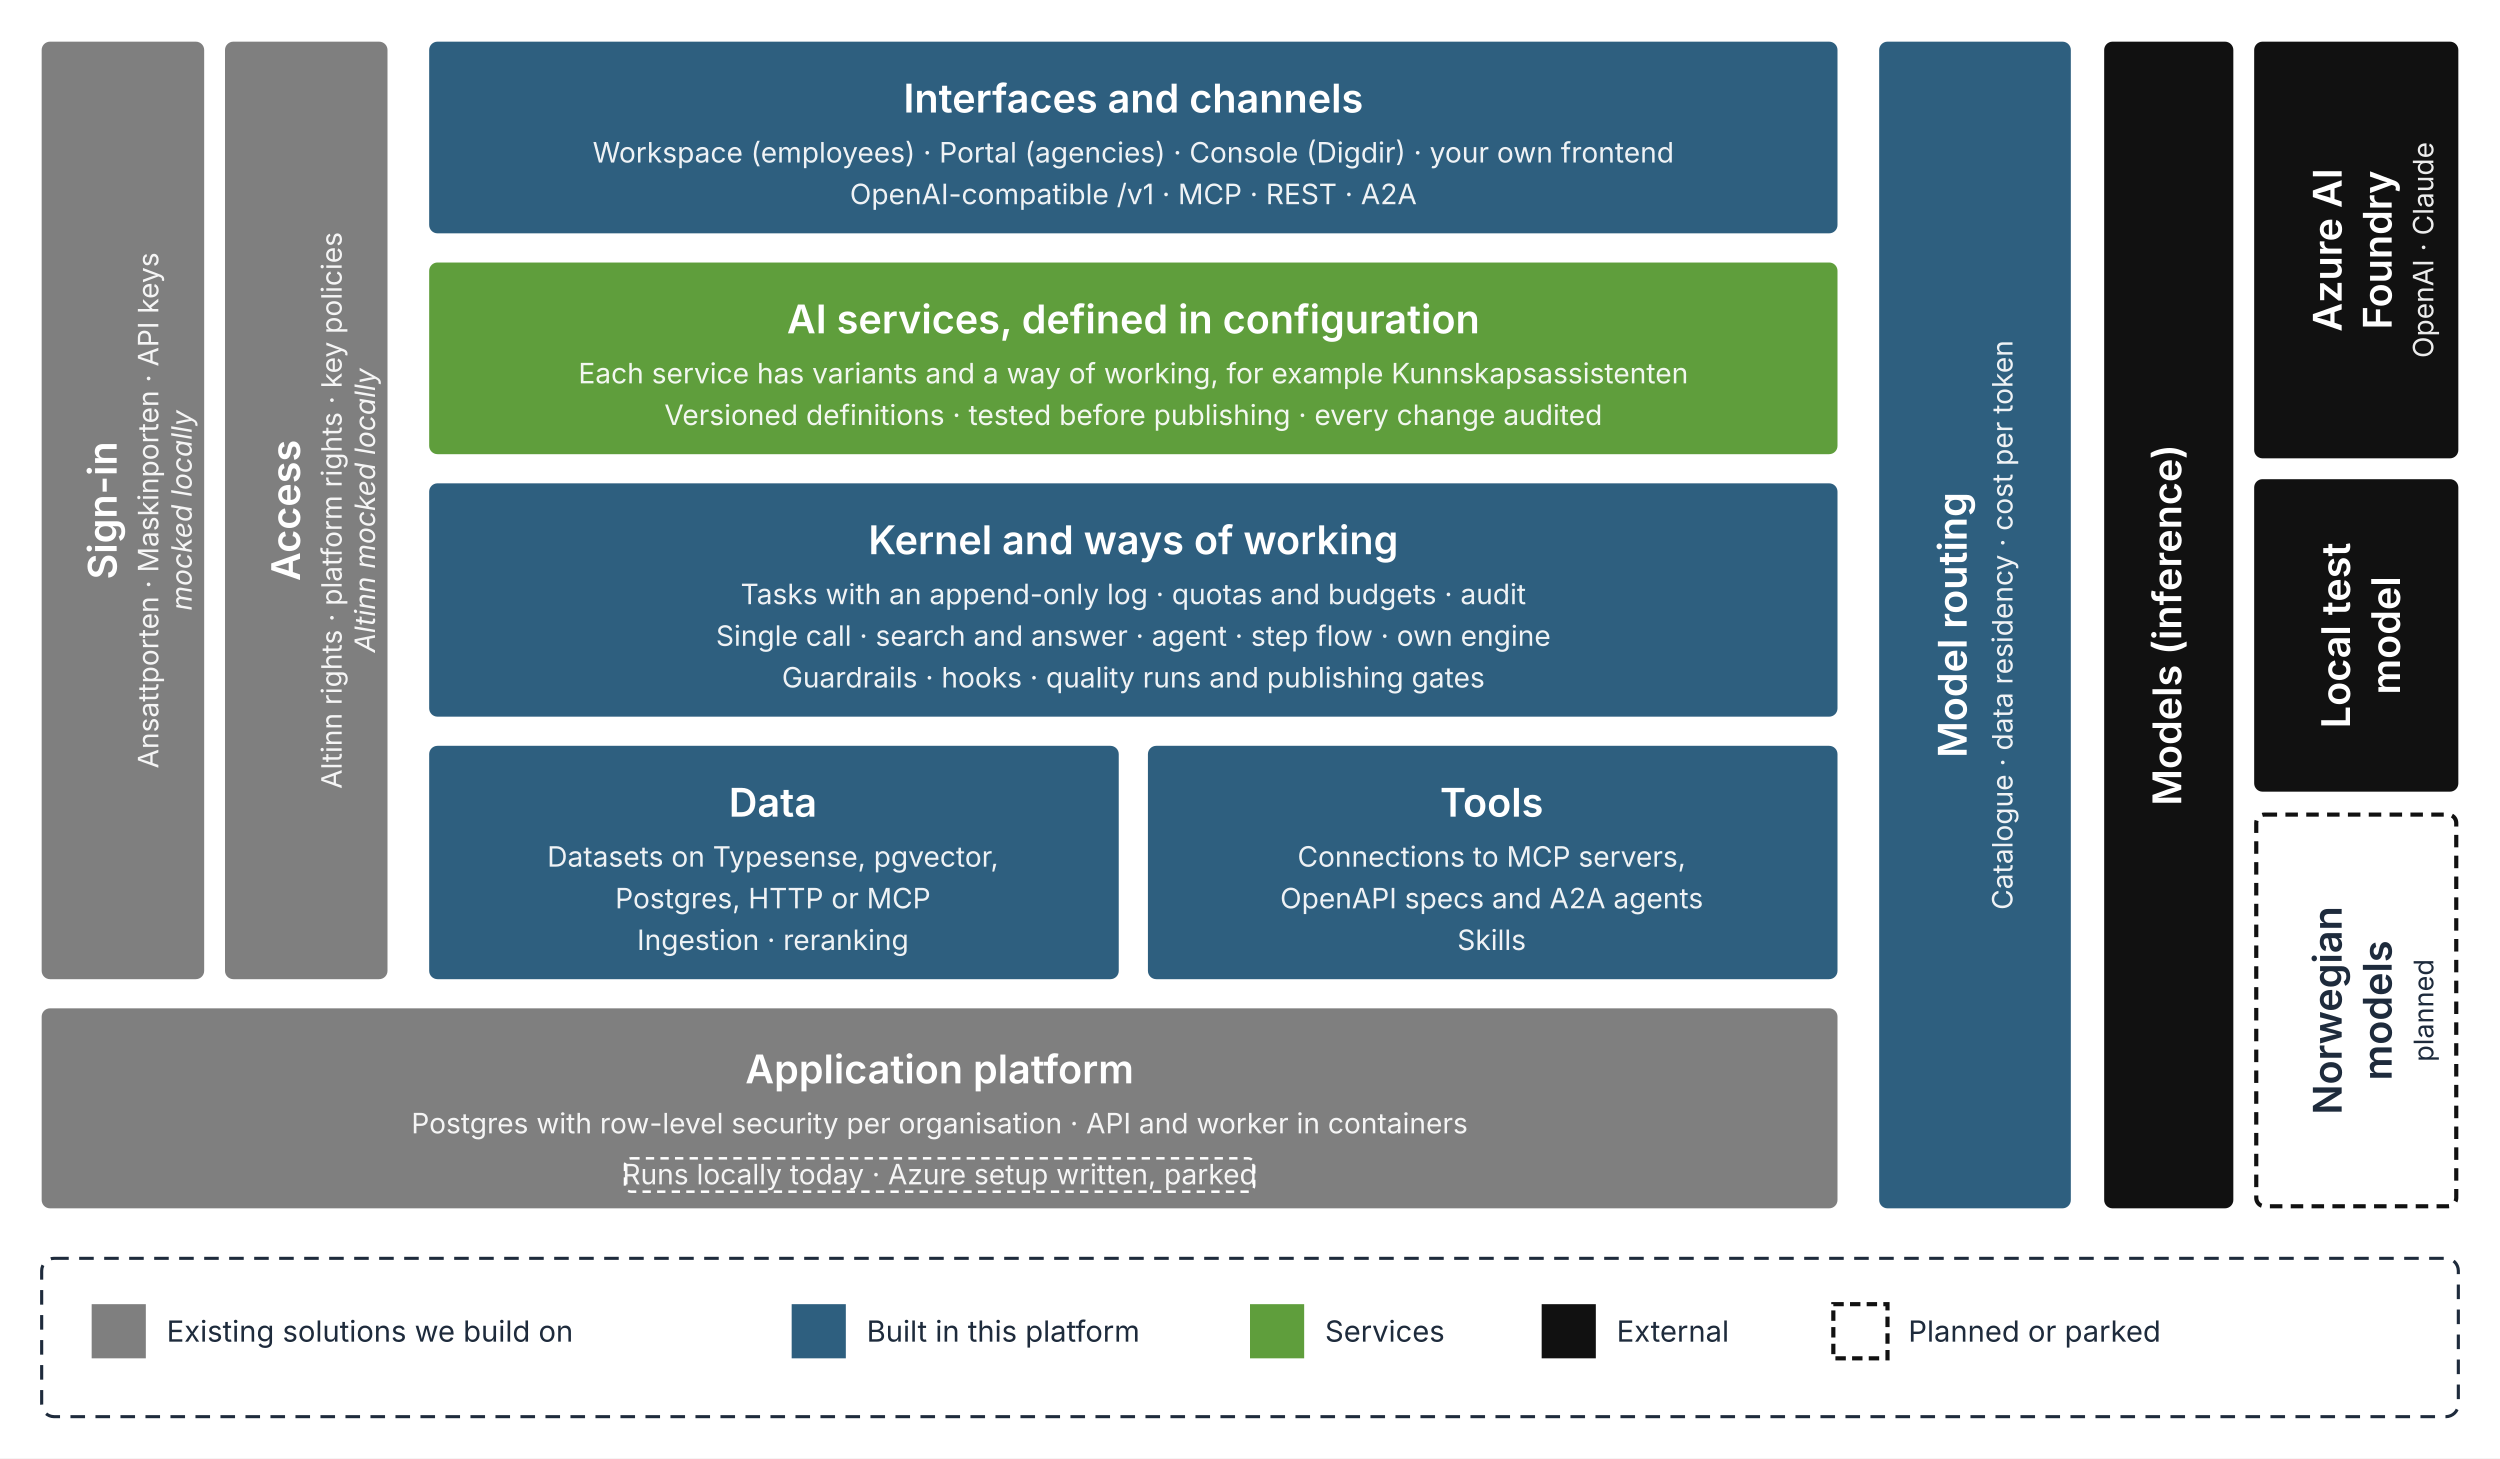
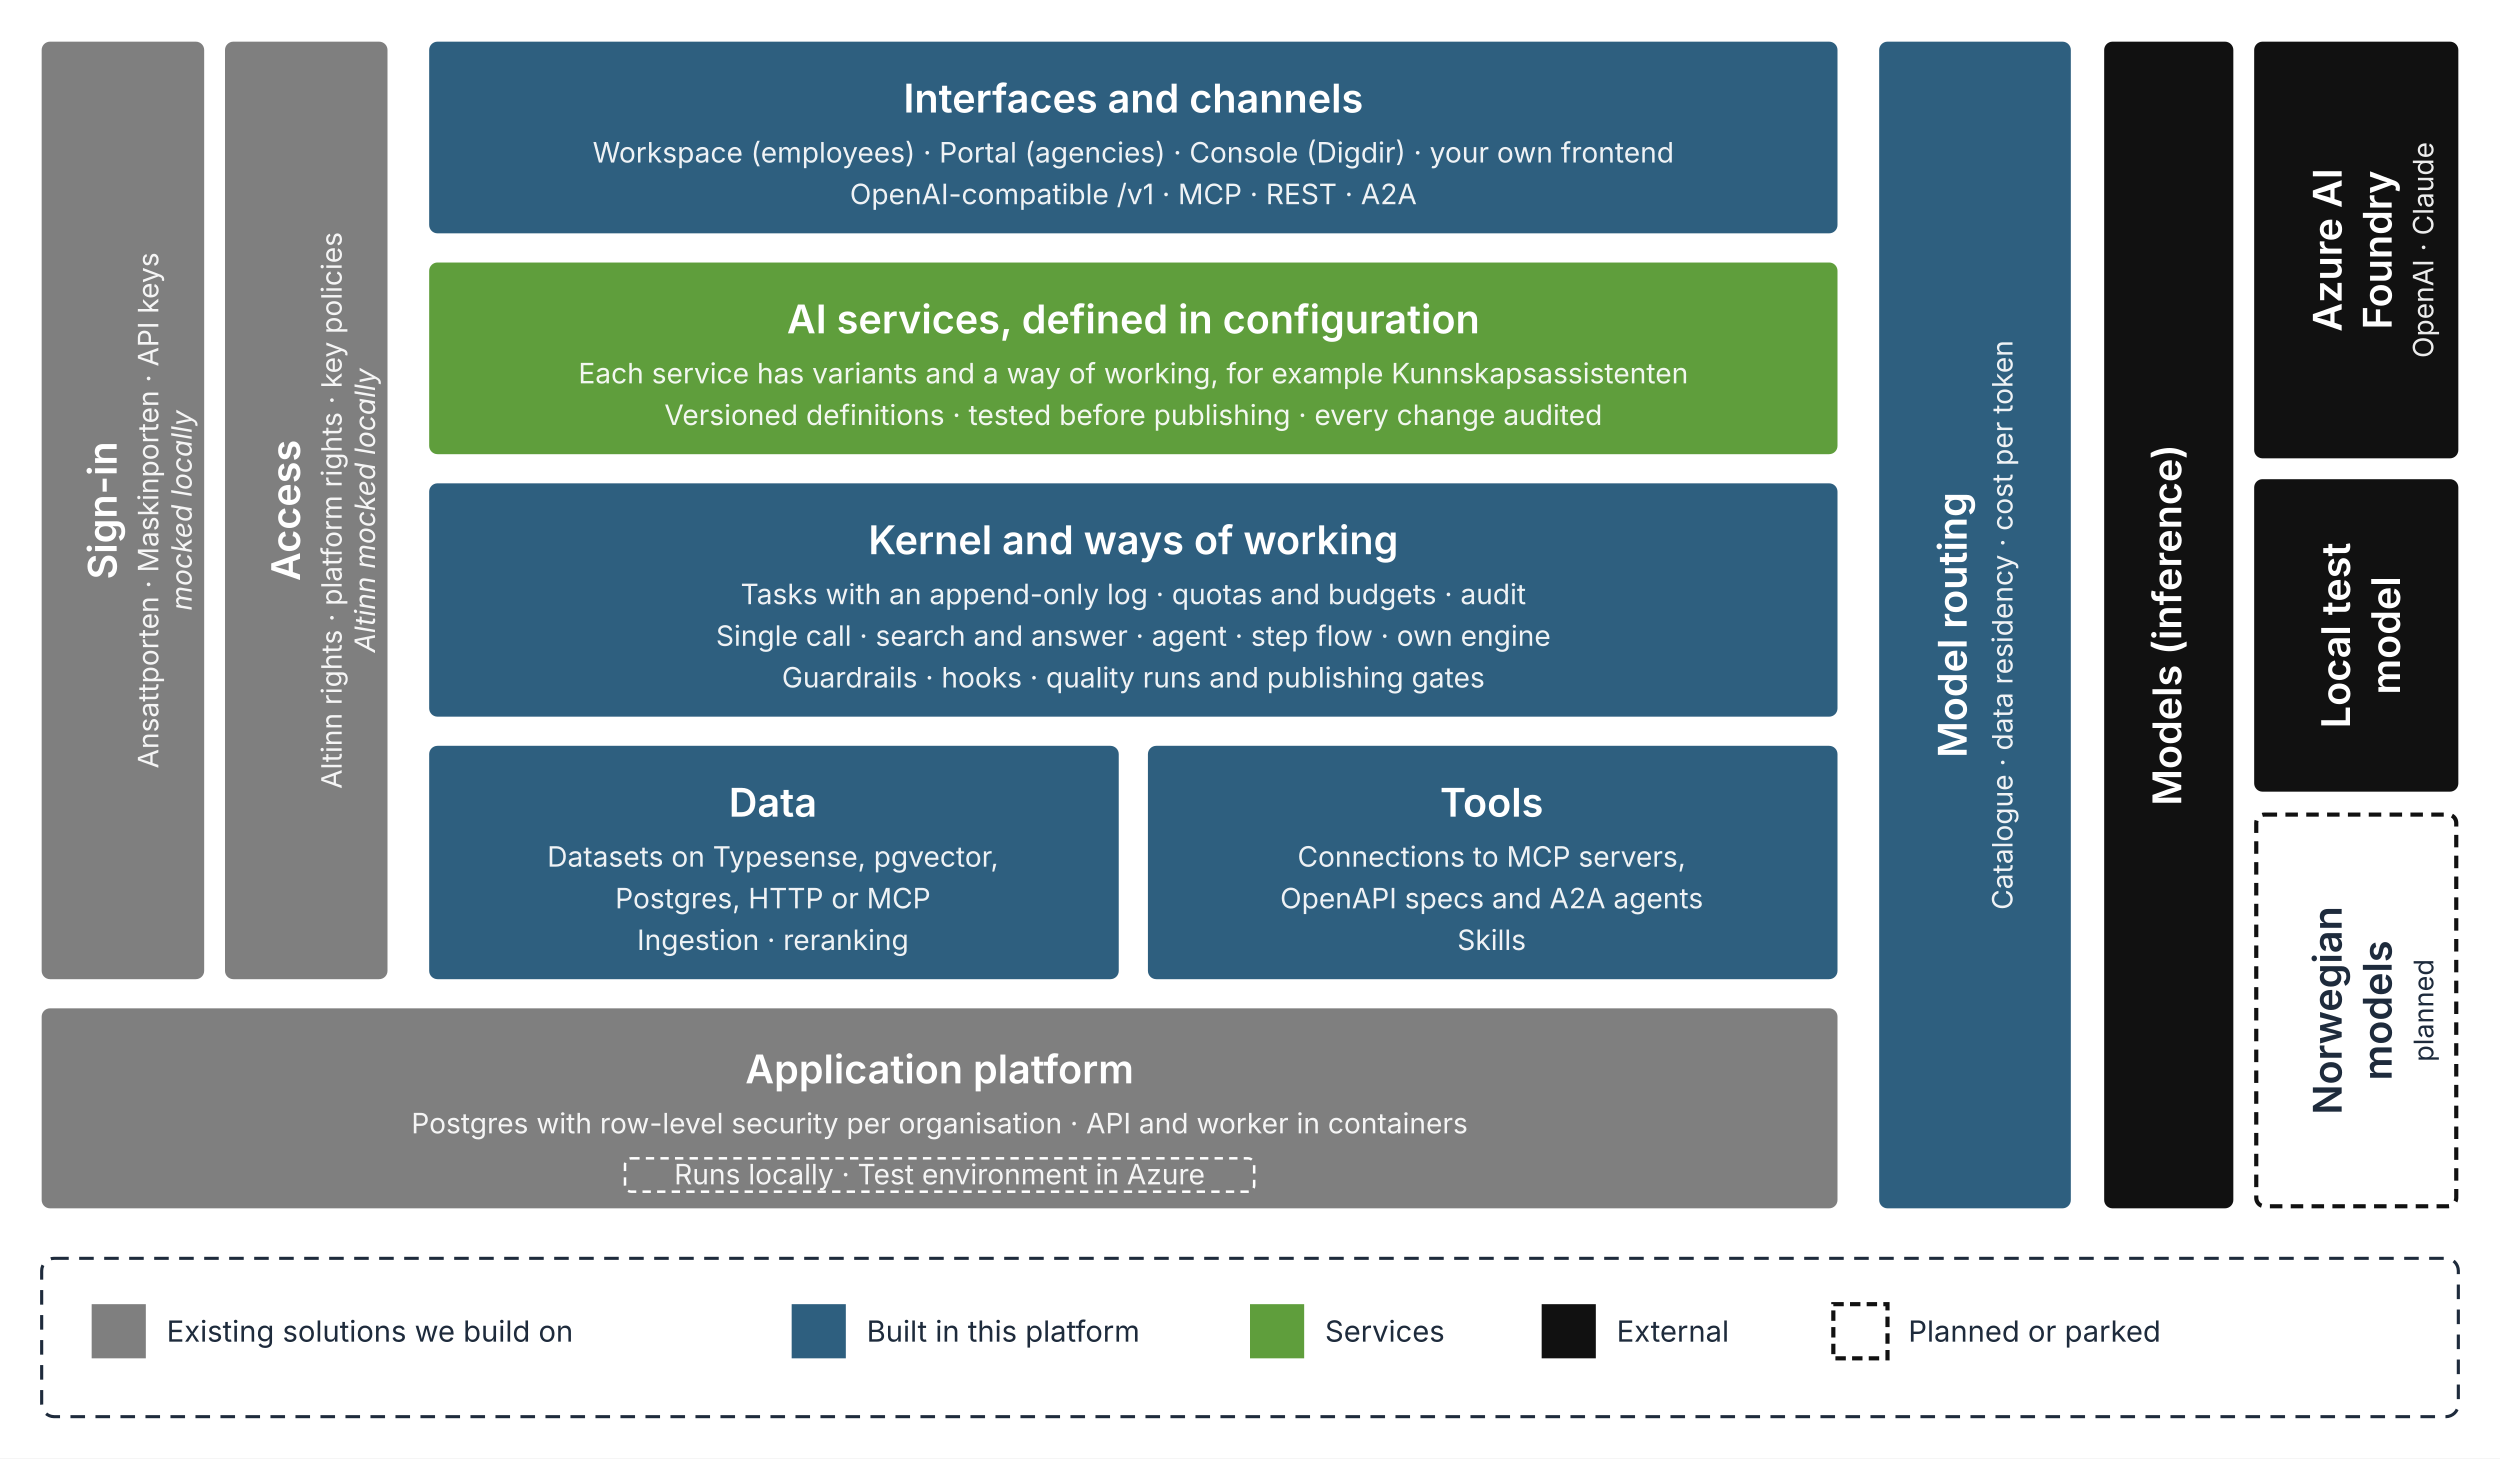
<svg xmlns="http://www.w3.org/2000/svg" viewBox="0 0 1200 700" width="1200" height="700" font-family="Inter, Segoe UI, Helvetica, Arial, sans-serif">
  <style>
    .t { fill: #ffffff; font-weight: 600; font-size: 19px; }
    .s { fill: #ffffff; font-size: 13.5px; opacity: 0.92; }
    .dark { fill: #1e2b3c; }
    .lg { fill: #1e2b3c; font-size: 14px; }
  </style>
  <rect width="1200" height="700" fill="#ffffff" />
  <rect x="20" y="20" width="78" height="450" rx="4" fill="#7f7f7f" />
  <text class="t" transform="translate(56 245) rotate(-90)" text-anchor="middle">Sign-in</text>
  <text class="s" transform="translate(76 245) rotate(-90)" text-anchor="middle">Ansattporten · Maskinporten · API keys</text>
  <text class="s" transform="translate(92 245) rotate(-90)" text-anchor="middle" font-style="italic">mocked locally</text>
  <rect x="108" y="20" width="78" height="450" rx="4" fill="#7f7f7f" />
  <text class="t" transform="translate(144 245) rotate(-90)" text-anchor="middle">Access</text>
  <text class="s" transform="translate(164 245) rotate(-90)" text-anchor="middle">Altinn rights · platform rights · key policies</text>
  <text class="s" transform="translate(180 245) rotate(-90)" text-anchor="middle" font-style="italic">Altinn mocked locally</text>
  <rect x="206" y="20" width="676" height="92" rx="4" fill="#2e5f7f" />
  <text class="t" x="544" y="54" text-anchor="middle">Interfaces and channels</text>
  <text class="s" x="544" y="78" text-anchor="middle">Workspace (employees) · Portal (agencies) · Console (Digdir) · your own frontend</text>
  <text class="s" x="544" y="98" text-anchor="middle">OpenAI-compatible /v1 · MCP · REST · A2A</text>
  <rect x="206" y="126" width="676" height="92" rx="4" fill="#5f9e3c" />
  <text class="t" x="544" y="160" text-anchor="middle">AI services, defined in configuration</text>
  <text class="s" x="544" y="184" text-anchor="middle">Each service has variants and a way of working, for example Kunnskapsassistenten</text>
  <text class="s" x="544" y="204" text-anchor="middle">Versioned definitions · tested before publishing · every change audited</text>
  <rect x="206" y="232" width="676" height="112" rx="4" fill="#2e5f7f" />
  <text class="t" x="544" y="266" text-anchor="middle">Kernel and ways of working</text>
  <text class="s" x="544" y="290" text-anchor="middle">Tasks with an append-only log · quotas and budgets · audit</text>
  <text class="s" x="544" y="310" text-anchor="middle">Single call · search and answer · agent · step flow · own engine</text>
  <text class="s" x="544" y="330" text-anchor="middle">Guardrails · hooks · quality runs and publishing gates</text>
  <rect x="206" y="358" width="331" height="112" rx="4" fill="#2e5f7f" />
  <text class="t" x="371" y="392" text-anchor="middle">Data</text>
  <text class="s" x="371" y="416" text-anchor="middle">Datasets on Typesense, pgvector,</text>
  <text class="s" x="371" y="436" text-anchor="middle">Postgres, HTTP or MCP</text>
  <text class="s" x="371" y="456" text-anchor="middle">Ingestion · reranking</text>
  <rect x="551" y="358" width="331" height="112" rx="4" fill="#2e5f7f" />
  <text class="t" x="716" y="392" text-anchor="middle">Tools</text>
  <text class="s" x="716" y="416" text-anchor="middle">Connections to MCP servers,</text>
  <text class="s" x="716" y="436" text-anchor="middle">OpenAPI specs and A2A agents</text>
  <text class="s" x="716" y="456" text-anchor="middle">Skills</text>
  <rect x="20" y="484" width="862" height="96" rx="4" fill="#7f7f7f" />
  <text class="t" x="451" y="520" text-anchor="middle">Application platform</text>
  <text class="s" x="451" y="544" text-anchor="middle">Postgres with row-level security per organisation · API and worker in containers</text>
  <rect x="300" y="556" width="302" height="16" rx="3" fill="none" stroke="#ffffff" stroke-width="1.2" stroke-dasharray="4 3" />
-   <text class="s" x="451" y="568.5" text-anchor="middle" font-size="12">Runs locally today · Azure setup written, parked</text>
+   <text class="s" x="451" y="568.5" text-anchor="middle" font-size="12">Runs locally · Test environment in Azure</text>
  <rect x="902" y="20" width="92" height="560" rx="4" fill="#2e5f7f" />
  <text class="t" transform="translate(944 300) rotate(-90)" text-anchor="middle">Model routing</text>
  <text class="s" transform="translate(966 300) rotate(-90)" text-anchor="middle">Catalogue · data residency · cost per token</text>
  <rect x="1010" y="20" width="62" height="560" rx="4" fill="#111111" />
  <text class="t" transform="translate(1047 300) rotate(-90)" text-anchor="middle">Models (inference)</text>
  <rect x="1082" y="20" width="98" height="200" rx="4" fill="#111111" />
  <text class="t" transform="translate(1124 120) rotate(-90)" text-anchor="middle">Azure AI</text>
  <text class="t" transform="translate(1148 120) rotate(-90)" text-anchor="middle">Foundry</text>
  <text class="s" transform="translate(1168 120) rotate(-90)" text-anchor="middle">OpenAI · Claude</text>
  <rect x="1082" y="230" width="98" height="150" rx="4" fill="#111111" />
  <text class="t" transform="translate(1128 305) rotate(-90)" text-anchor="middle">Local test</text>
  <text class="t" transform="translate(1152 305) rotate(-90)" text-anchor="middle">model</text>
  <rect x="1083" y="391" width="96" height="188" rx="4" fill="#ffffff" stroke="#111111" stroke-width="2" stroke-dasharray="6 4" />
  <text class="dark" font-weight="600" font-size="19" transform="translate(1124 485) rotate(-90)" text-anchor="middle">Norwegian</text>
  <text class="dark" font-weight="600" font-size="19" transform="translate(1148 485) rotate(-90)" text-anchor="middle">models</text>
  <text class="dark" font-size="13" transform="translate(1168 485) rotate(-90)" text-anchor="middle">planned</text>
  <rect x="20" y="604" width="1160" height="76" rx="6" fill="none" stroke="#1e2b3c" stroke-width="1.5" stroke-dasharray="7 5" />
  <rect x="44" y="626" width="26" height="26" fill="#7f7f7f" />
  <text class="lg" x="80" y="644">Existing solutions we build on</text>
  <rect x="380" y="626" width="26" height="26" fill="#2e5f7f" />
  <text class="lg" x="416" y="644">Built in this platform</text>
  <rect x="600" y="626" width="26" height="26" fill="#5f9e3c" />
  <text class="lg" x="636" y="644">Services</text>
  <rect x="740" y="626" width="26" height="26" fill="#111111" />
  <text class="lg" x="776" y="644">External</text>
  <rect x="880" y="626" width="26" height="26" fill="#ffffff" stroke="#111111" stroke-width="2" stroke-dasharray="5 3" />
  <text class="lg" x="916" y="644">Planned or parked</text>
</svg>
